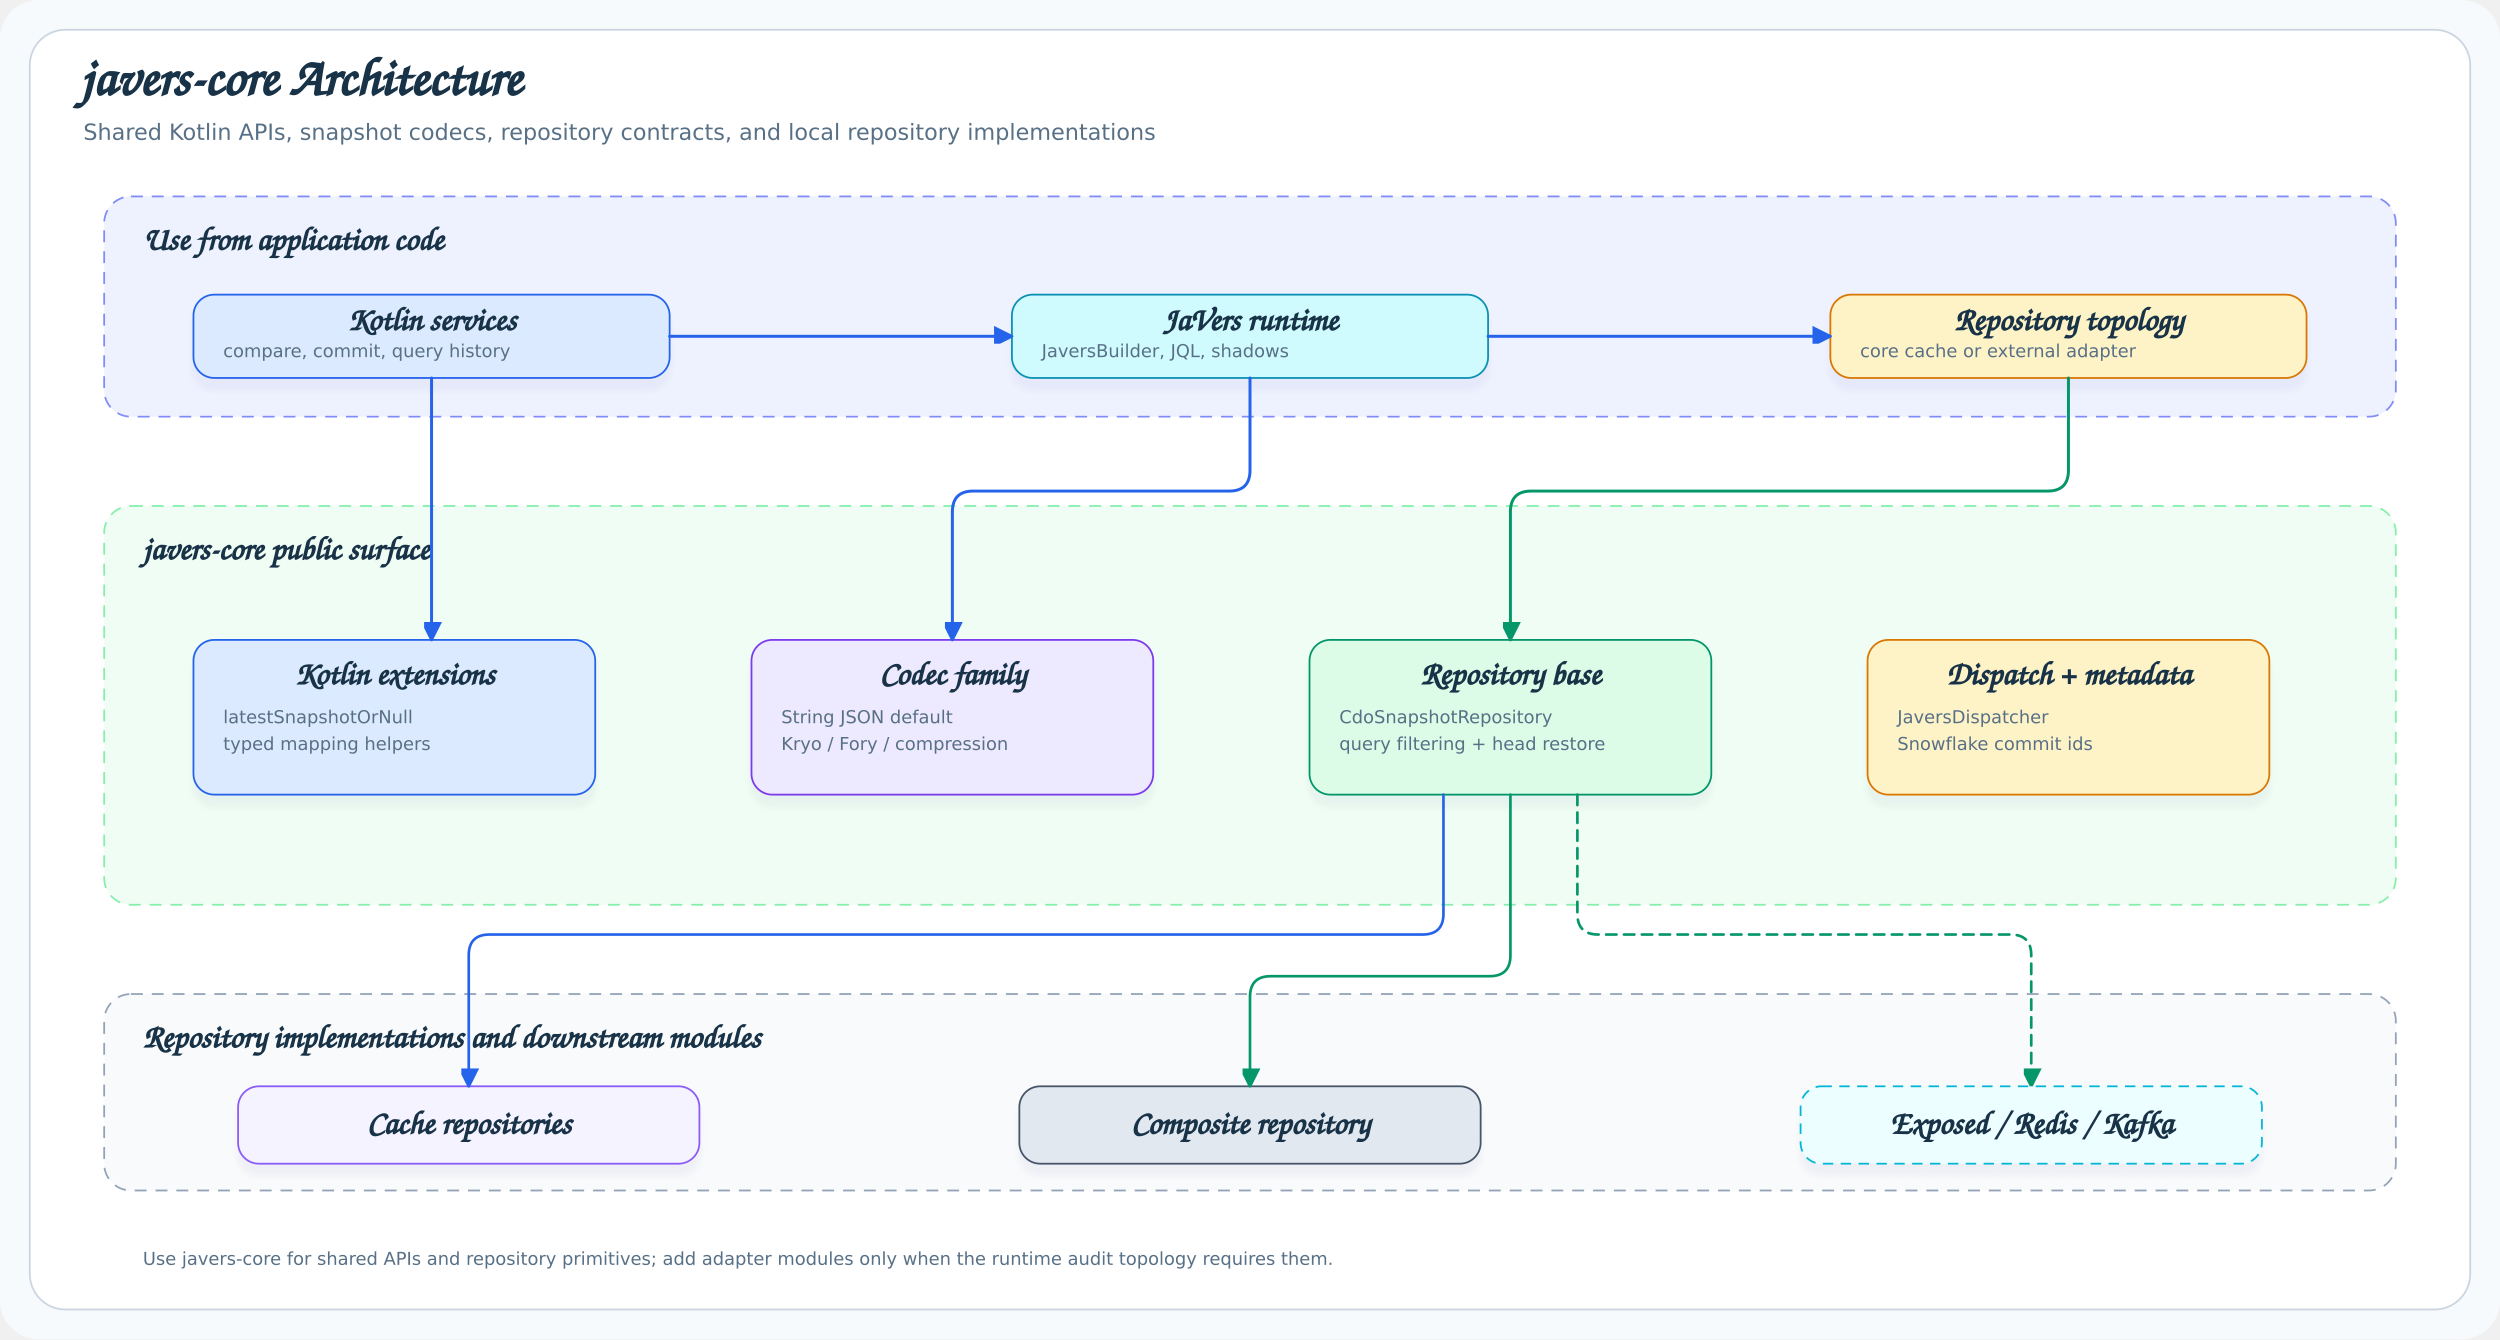
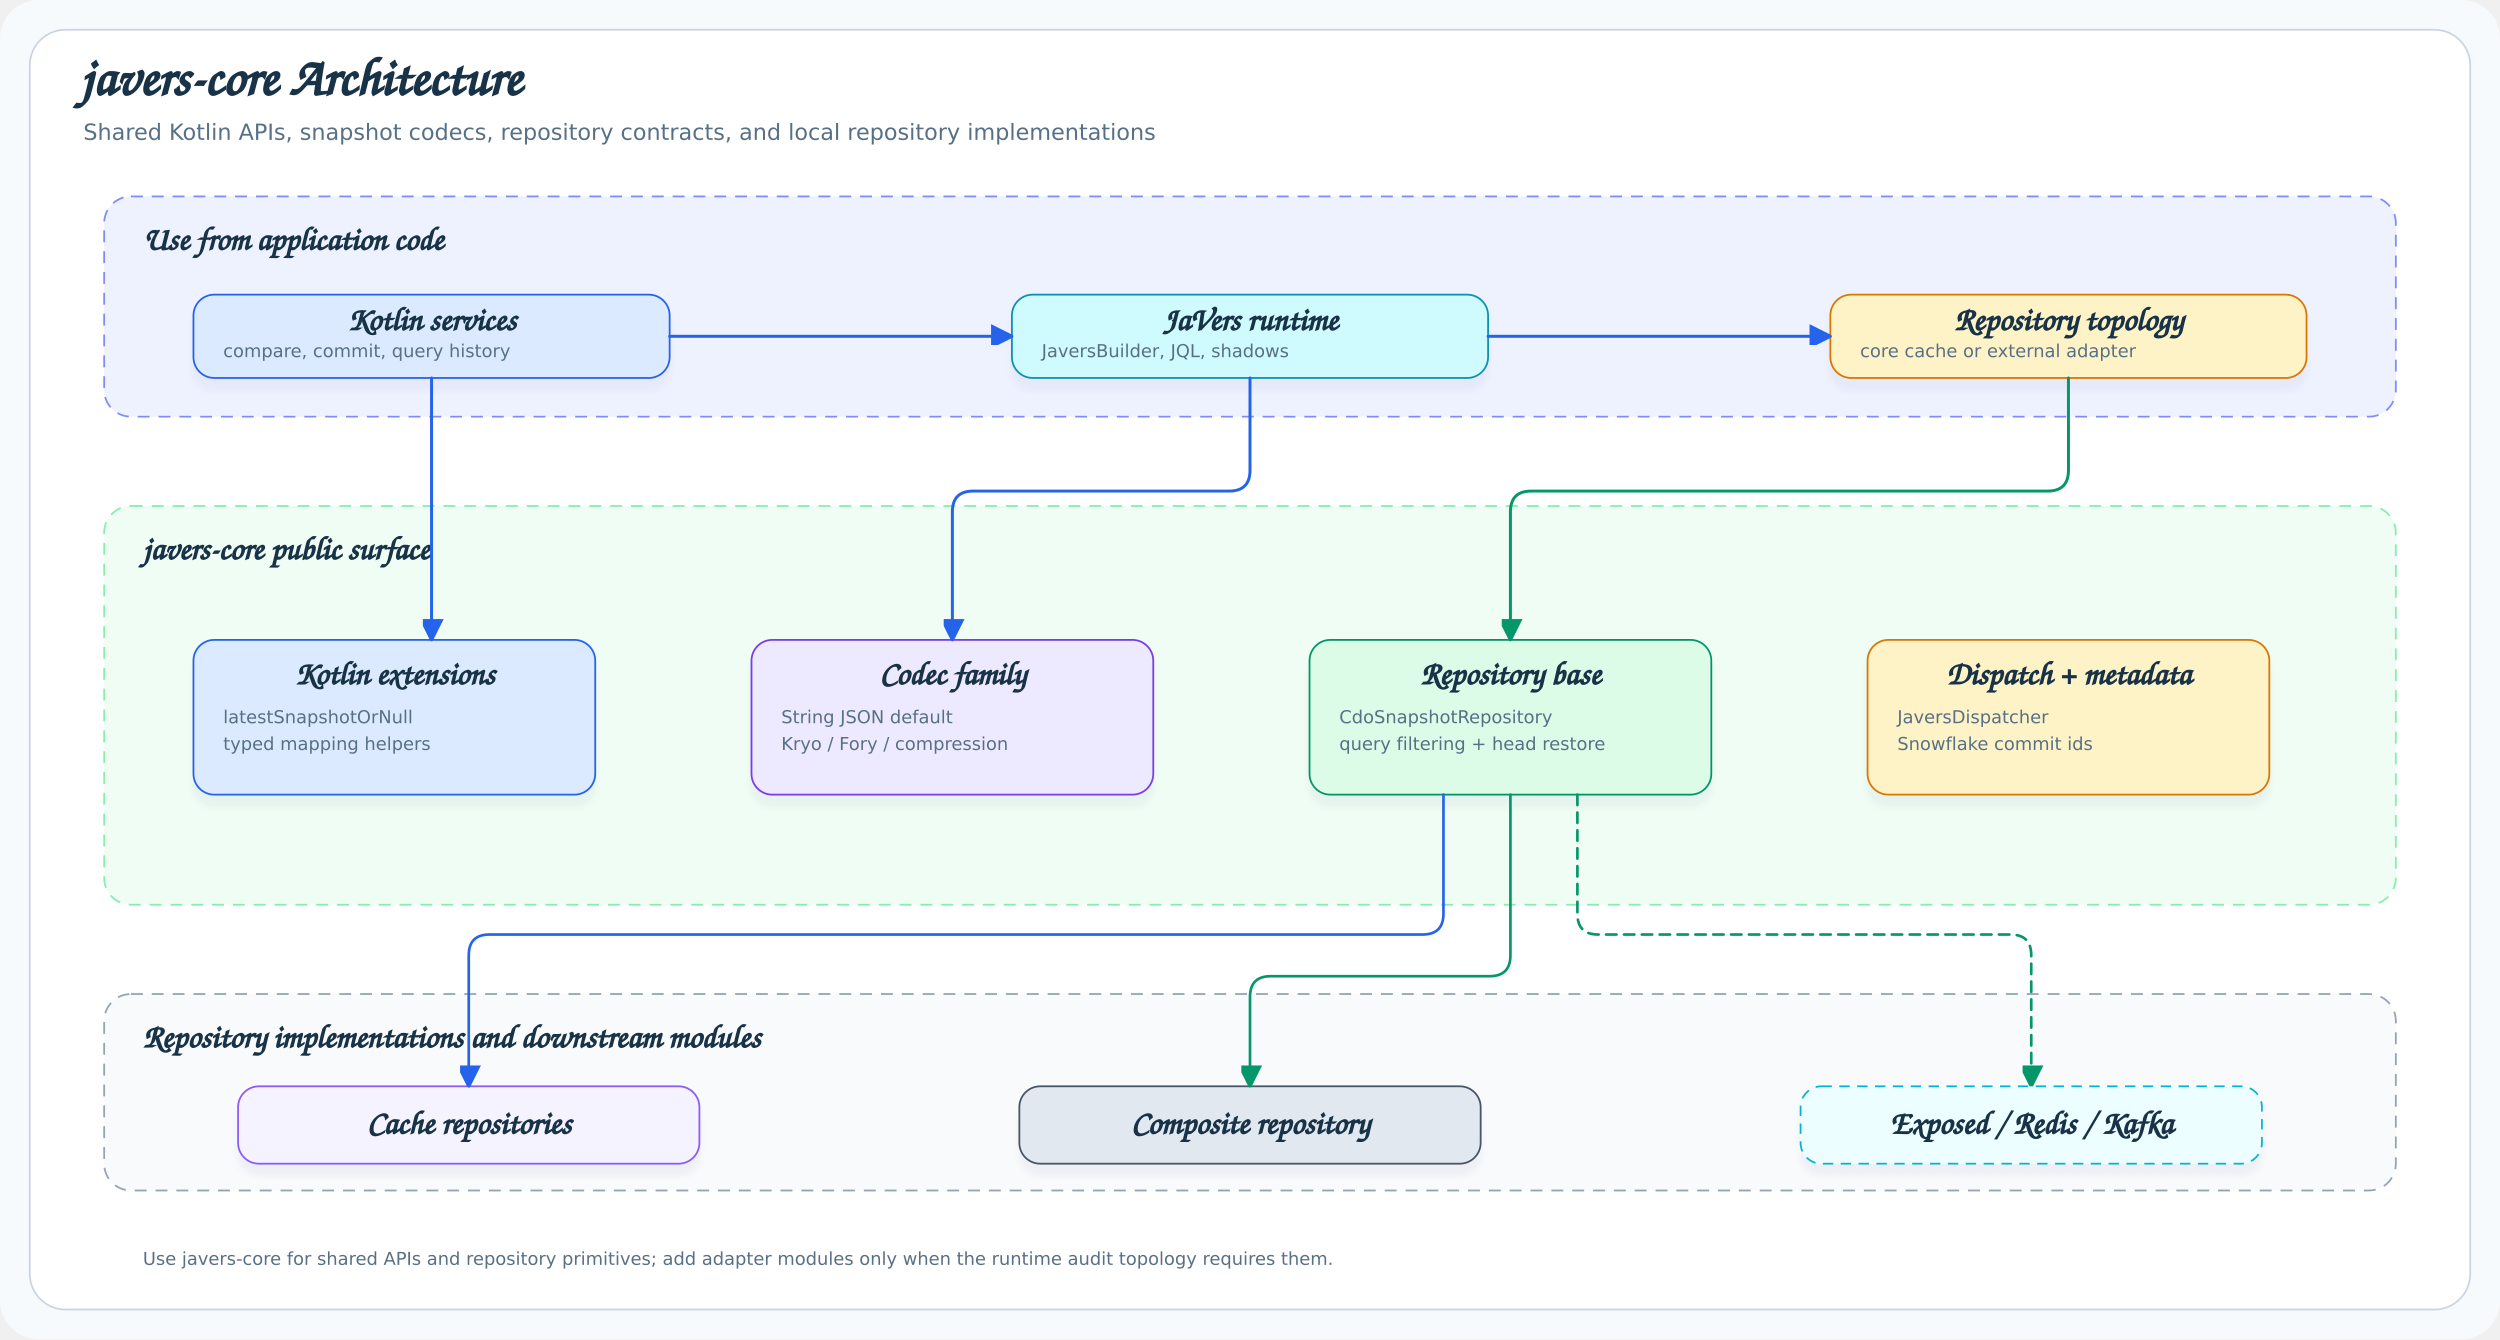
<svg xmlns="http://www.w3.org/2000/svg" width="1680" height="900" viewBox="0 0 1680 900" role="img" aria-label="javers-core module architecture">
  <defs>
    <filter id="softShadow" x="-20%" y="-20%" width="140%" height="140%">
      <feDropShadow dx="0" dy="8" stdDeviation="2" flood-color="#334155" flood-opacity="0.04" />
    </filter>
-     <marker id="arrowBlue" markerUnits="userSpaceOnUse" markerWidth="12" markerHeight="12" refX="12" refY="7" orient="auto">
+     <marker id="arrowBlue" markerUnits="userSpaceOnUse" markerWidth="14" markerHeight="14" refX="12" refY="7" orient="auto" viewBox="0 0 12 12" data-role="primary" data-tip-direction="positive-x">
      <path d="M 0 0 L 14 7 L 0 14 Z" fill="#2563eb" stroke-dasharray="none" style="stroke-dasharray:none" />
    </marker>
-     <marker id="arrowGreen" markerUnits="userSpaceOnUse" markerWidth="12" markerHeight="12" refX="12" refY="7" orient="auto">
+     <marker id="arrowGreen" markerUnits="userSpaceOnUse" markerWidth="14" markerHeight="14" refX="12" refY="7" orient="auto" viewBox="0 0 12 12" data-role="primary" data-tip-direction="positive-x">
      <path d="M 0 0 L 14 7 L 0 14 Z" fill="#059669" stroke-dasharray="none" style="stroke-dasharray:none" />
    </marker>
    <style>
.title{font-family:'Architects Daughter','Comic Sans MS',cursive;font-size:36px;fill:#183247;font-weight:700}
.subtitle{font-family:'Comic Mono','Comic Sans MS','DejaVu Sans',sans-serif;font-size:15px;fill:#587086}
.lane{font-family:'Architects Daughter','Comic Sans MS',cursive;font-size:22px;fill:#183247;font-weight:700}
.label{font-family:'Architects Daughter','Comic Sans MS',cursive;font-size:22px;fill:#183247;font-weight:700}
.small{font-family:'Comic Mono','Comic Sans MS','DejaVu Sans',sans-serif;font-size:12px;fill:#587086}
</style>
  </defs>
  <rect x="0" y="0" width="1680" height="900" rx="26" fill="#f7fafc" />
  <rect x="20" y="20" width="1640" height="860" rx="24" fill="#ffffff" stroke="#cbd5e1" stroke-width="1.2" />
  <text class="title" x="54" y="64">javers-core Architecture</text>
  <text class="subtitle" x="56" y="94">Shared Kotlin APIs, snapshot codecs, repository contracts, and local repository implementations</text>
  <rect x="70" y="132" width="1540" height="148" rx="18" fill="#eef2ff" stroke="#818cf8" stroke-width="1.2" stroke-dasharray="8 6" />
  <text class="lane" x="96" y="168">Use from application code</text>
  <rect x="130" y="198" width="320" height="56" rx="14" fill="#dbeafe" stroke="#2563eb" stroke-width="1.2" filter="url(#softShadow)" />
  <text class="label" x="290" y="222" text-anchor="middle">Kotlin services</text>
  <text class="small" x="150" y="240">compare, commit, query history</text>
  <rect x="680" y="198" width="320" height="56" rx="14" fill="#cffafe" stroke="#0891b2" stroke-width="1.2" filter="url(#softShadow)" />
  <text class="label" x="840" y="222" text-anchor="middle">JaVers runtime</text>
  <text class="small" x="700" y="240">JaversBuilder, JQL, shadows</text>
  <rect x="1230" y="198" width="320" height="56" rx="14" fill="#fef3c7" stroke="#d97706" stroke-width="1.2" filter="url(#softShadow)" />
  <text class="label" x="1390" y="222" text-anchor="middle">Repository topology</text>
  <text class="small" x="1250" y="240">core cache or external adapter</text>
  <rect x="70" y="340" width="1540" height="268" rx="18" fill="#f0fdf4" stroke="#86efac" stroke-width="1.2" stroke-dasharray="8 6" />
  <text class="lane" x="96" y="376">javers-core public surface</text>
  <rect x="130" y="430" width="270" height="104" rx="14" fill="#dbeafe" stroke="#2563eb" stroke-width="1.2" filter="url(#softShadow)" />
  <text class="label" x="265" y="460" text-anchor="middle">Kotlin extensions</text>
  <text class="small" x="150" y="486">latestSnapshotOrNull</text>
  <text class="small" x="150" y="504">typed mapping helpers</text>
  <rect x="505" y="430" width="270" height="104" rx="14" fill="#ede9fe" stroke="#7c3aed" stroke-width="1.2" filter="url(#softShadow)" />
  <text class="label" x="640" y="460" text-anchor="middle">Codec family</text>
  <text class="small" x="525" y="486">String JSON default</text>
  <text class="small" x="525" y="504">Kryo / Fory / compression</text>
  <rect x="880" y="430" width="270" height="104" rx="14" fill="#dcfce7" stroke="#059669" stroke-width="1.2" filter="url(#softShadow)" />
  <text class="label" x="1015" y="460" text-anchor="middle">Repository base</text>
  <text class="small" x="900" y="486">CdoSnapshotRepository</text>
  <text class="small" x="900" y="504">query filtering + head restore</text>
  <rect x="1255" y="430" width="270" height="104" rx="14" fill="#fef3c7" stroke="#d97706" stroke-width="1.2" filter="url(#softShadow)" />
  <text class="label" x="1390" y="460" text-anchor="middle">Dispatch + metadata</text>
  <text class="small" x="1275" y="486">JaversDispatcher</text>
  <text class="small" x="1275" y="504">Snowflake commit ids</text>
  <rect x="70" y="668" width="1540" height="132" rx="18" fill="#f8fafc" stroke="#94a3b8" stroke-width="1.2" stroke-dasharray="8 6" />
  <text class="lane" x="96" y="704">Repository implementations and downstream modules</text>
  <rect x="160" y="730" width="310" height="52" rx="14" fill="#f5f3ff" stroke="#8b5cf6" stroke-width="1.2" filter="url(#softShadow)" />
  <text class="label" x="315" y="762" text-anchor="middle">Cache repositories</text>
  <rect x="685" y="730" width="310" height="52" rx="14" fill="#e2e8f0" stroke="#475569" stroke-width="1.2" filter="url(#softShadow)" />
  <text class="label" x="840" y="762" text-anchor="middle">Composite repository</text>
  <rect x="1210" y="730" width="310" height="52" rx="14" fill="#ecfeff" stroke="#06b6d4" stroke-width="1.2" stroke-dasharray="7 5" filter="url(#softShadow)" />
  <text class="label" x="1365" y="762" text-anchor="middle">Exposed / Redis / Kafka</text>
  <path d="M 450,226 L 680,226" fill="none" stroke="#2563eb" stroke-width="2.0" stroke-linecap="round" stroke-linejoin="round" marker-end="url(#arrowBlue)" />
  <path d="M 1000,226 L 1230,226" fill="none" stroke="#2563eb" stroke-width="2.0" stroke-linecap="round" stroke-linejoin="round" marker-end="url(#arrowBlue)" />
  <path d="M 290,254 L 290,430" fill="none" stroke="#2563eb" stroke-width="2.0" stroke-linecap="round" stroke-linejoin="round" marker-end="url(#arrowBlue)" />
  <path d="M 840,254 L 840,316 Q 840,330 826,330 L 654,330 Q 640,330 640,344 L 640,430" fill="none" stroke="#2563eb" stroke-width="2.0" stroke-linecap="round" stroke-linejoin="round" marker-end="url(#arrowBlue)" />
  <path d="M 1390,254 L 1390,316 Q 1390,330 1376,330 L 1029,330 Q 1015,330 1015,344 L 1015,430" fill="none" stroke="#059669" stroke-width="2.0" stroke-linecap="round" stroke-linejoin="round" marker-end="url(#arrowGreen)" />
  <path d="M 970,534 L 970,614 Q 970,628 956,628 L 329,628 Q 315,628 315,642 L 315,730" fill="none" stroke="#2563eb" stroke-width="1.8" stroke-linecap="round" stroke-linejoin="round" marker-end="url(#arrowBlue)" />
  <path d="M 1015,534 L 1015,642 Q 1015,656 1001,656 L 854,656 Q 840,656 840,670 L 840,730" fill="none" stroke="#059669" stroke-width="1.8" stroke-linecap="round" stroke-linejoin="round" marker-end="url(#arrowGreen)" />
  <path d="M 1060,534 L 1060,614 Q 1060,628 1074,628 L 1351,628 Q 1365,628 1365,642 L 1365,730" fill="none" stroke="#059669" stroke-width="1.8" stroke-linecap="round" stroke-linejoin="round" stroke-dasharray="7 5" marker-end="url(#arrowGreen)" />
  <text class="small" x="96" y="850">Use javers-core for shared APIs and repository primitives; add adapter modules only when the runtime audit topology requires them.</text>
</svg>
